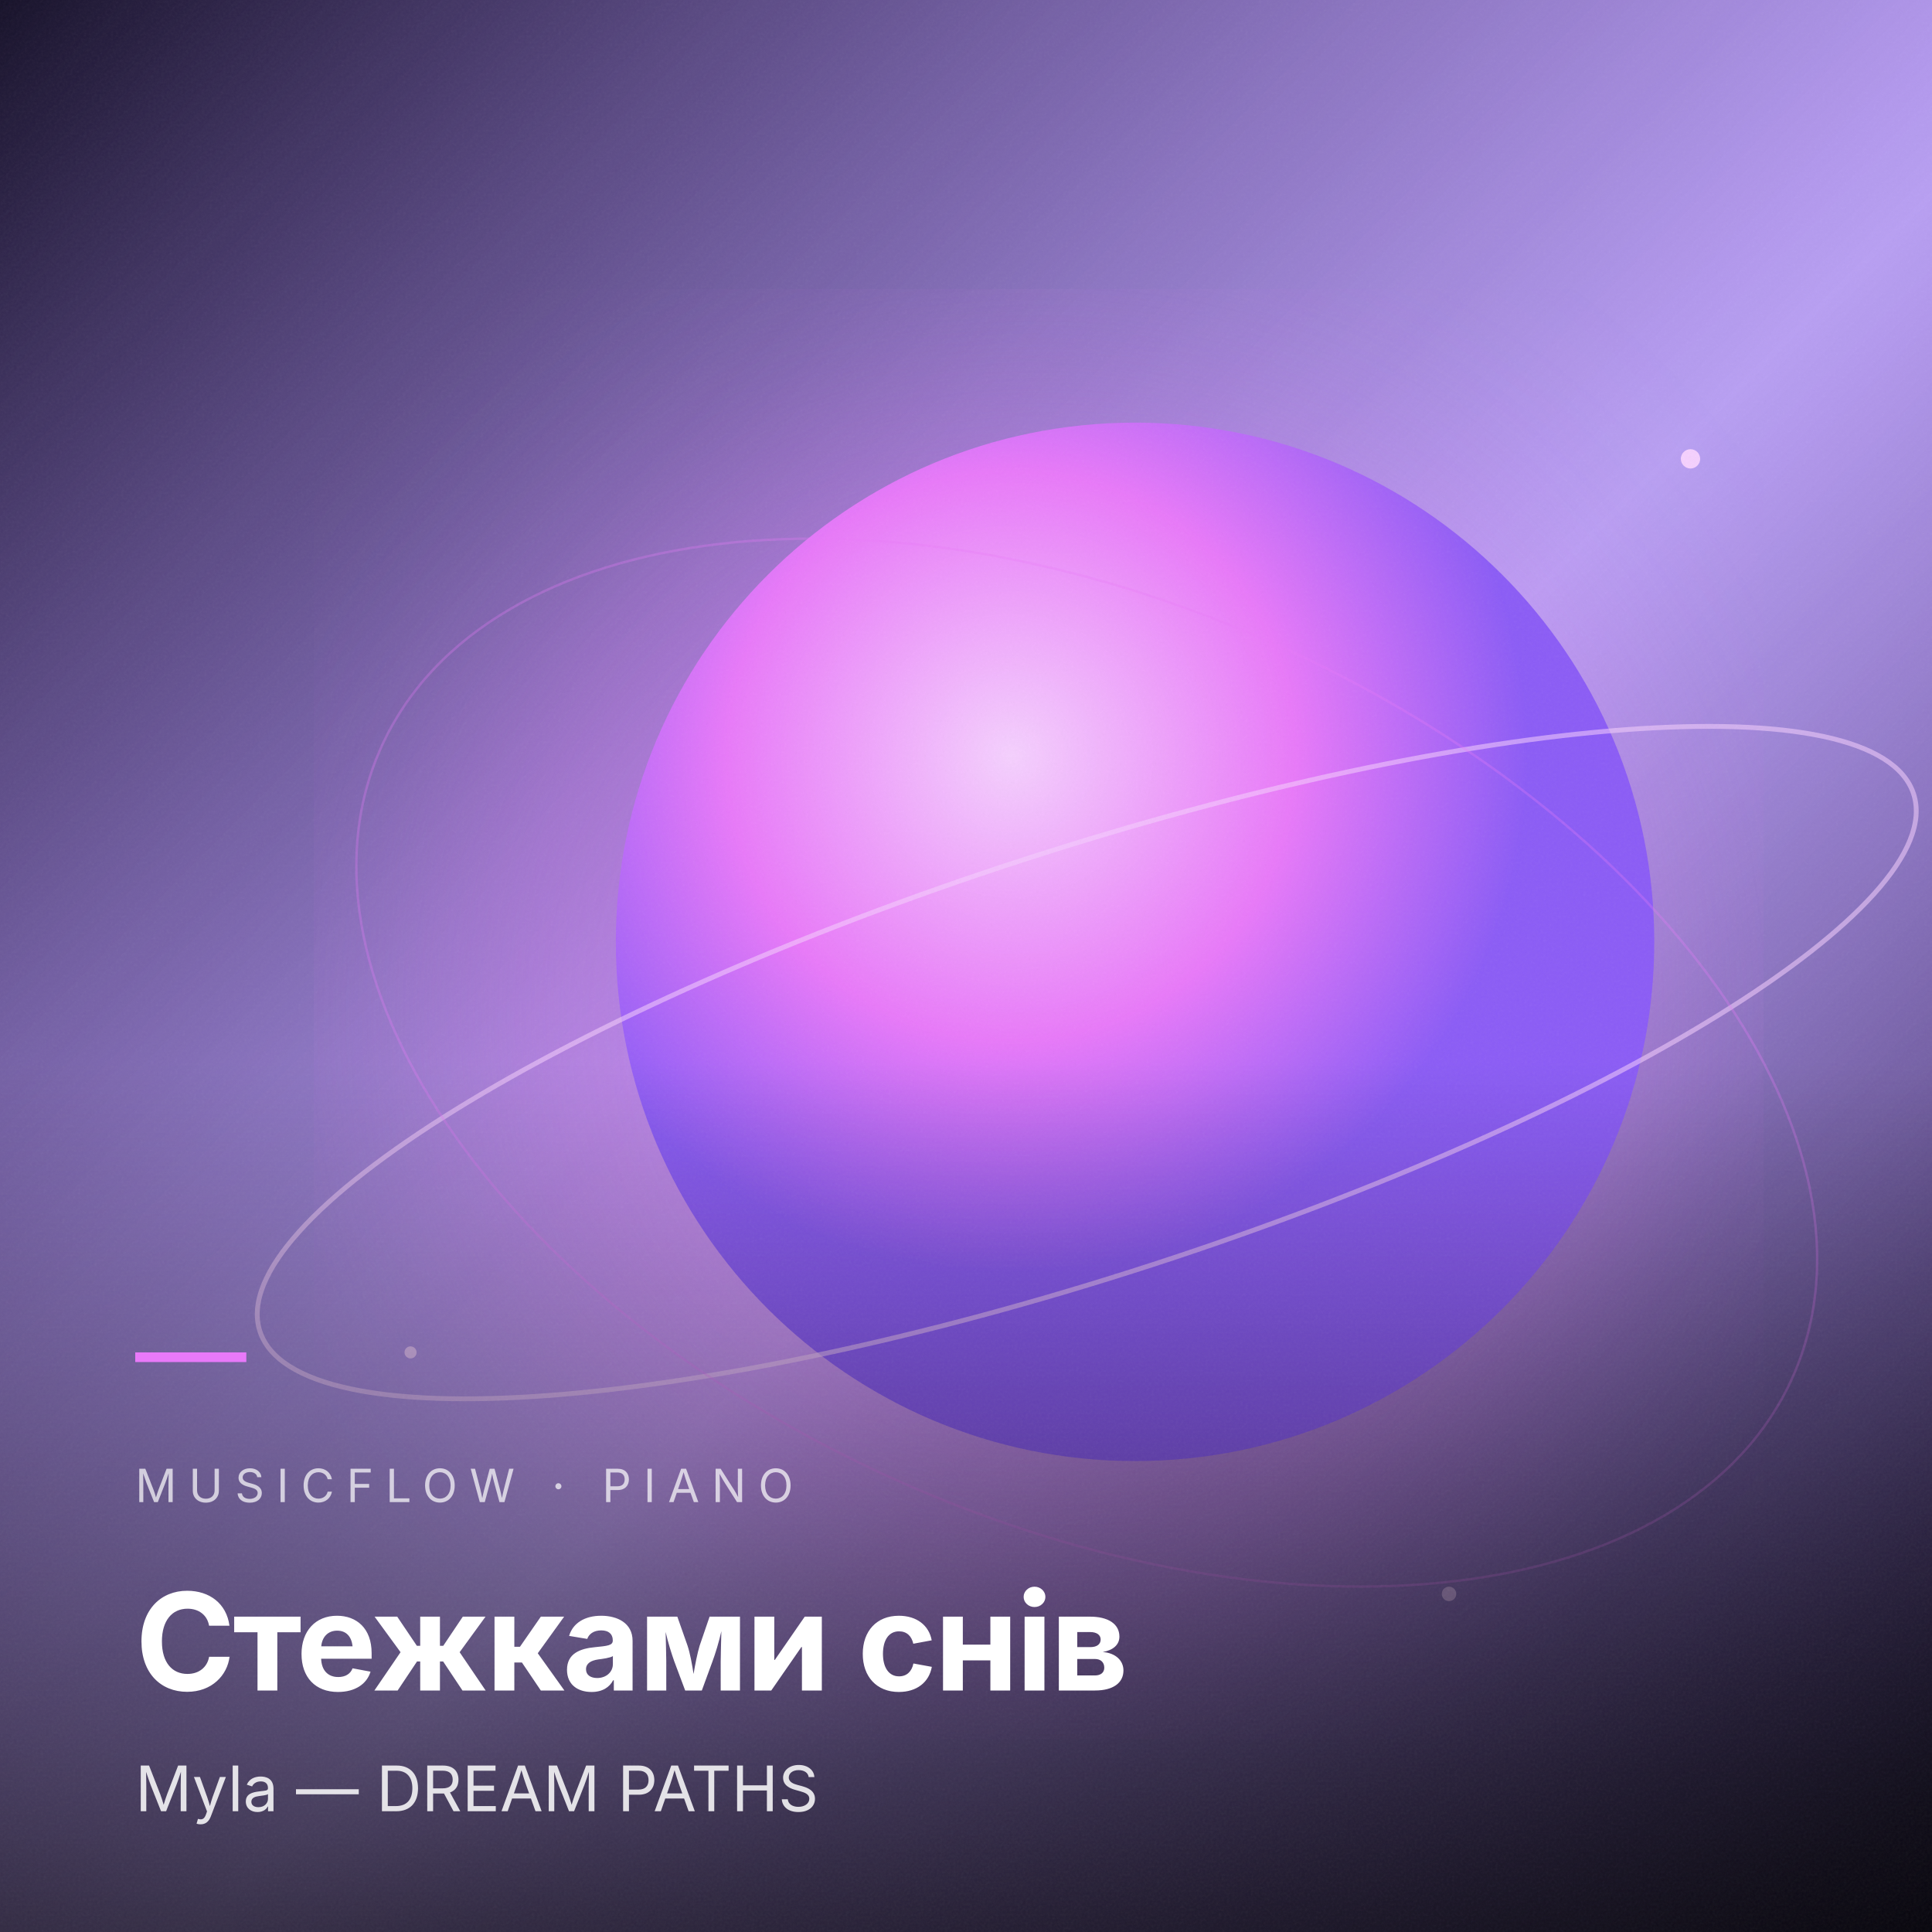
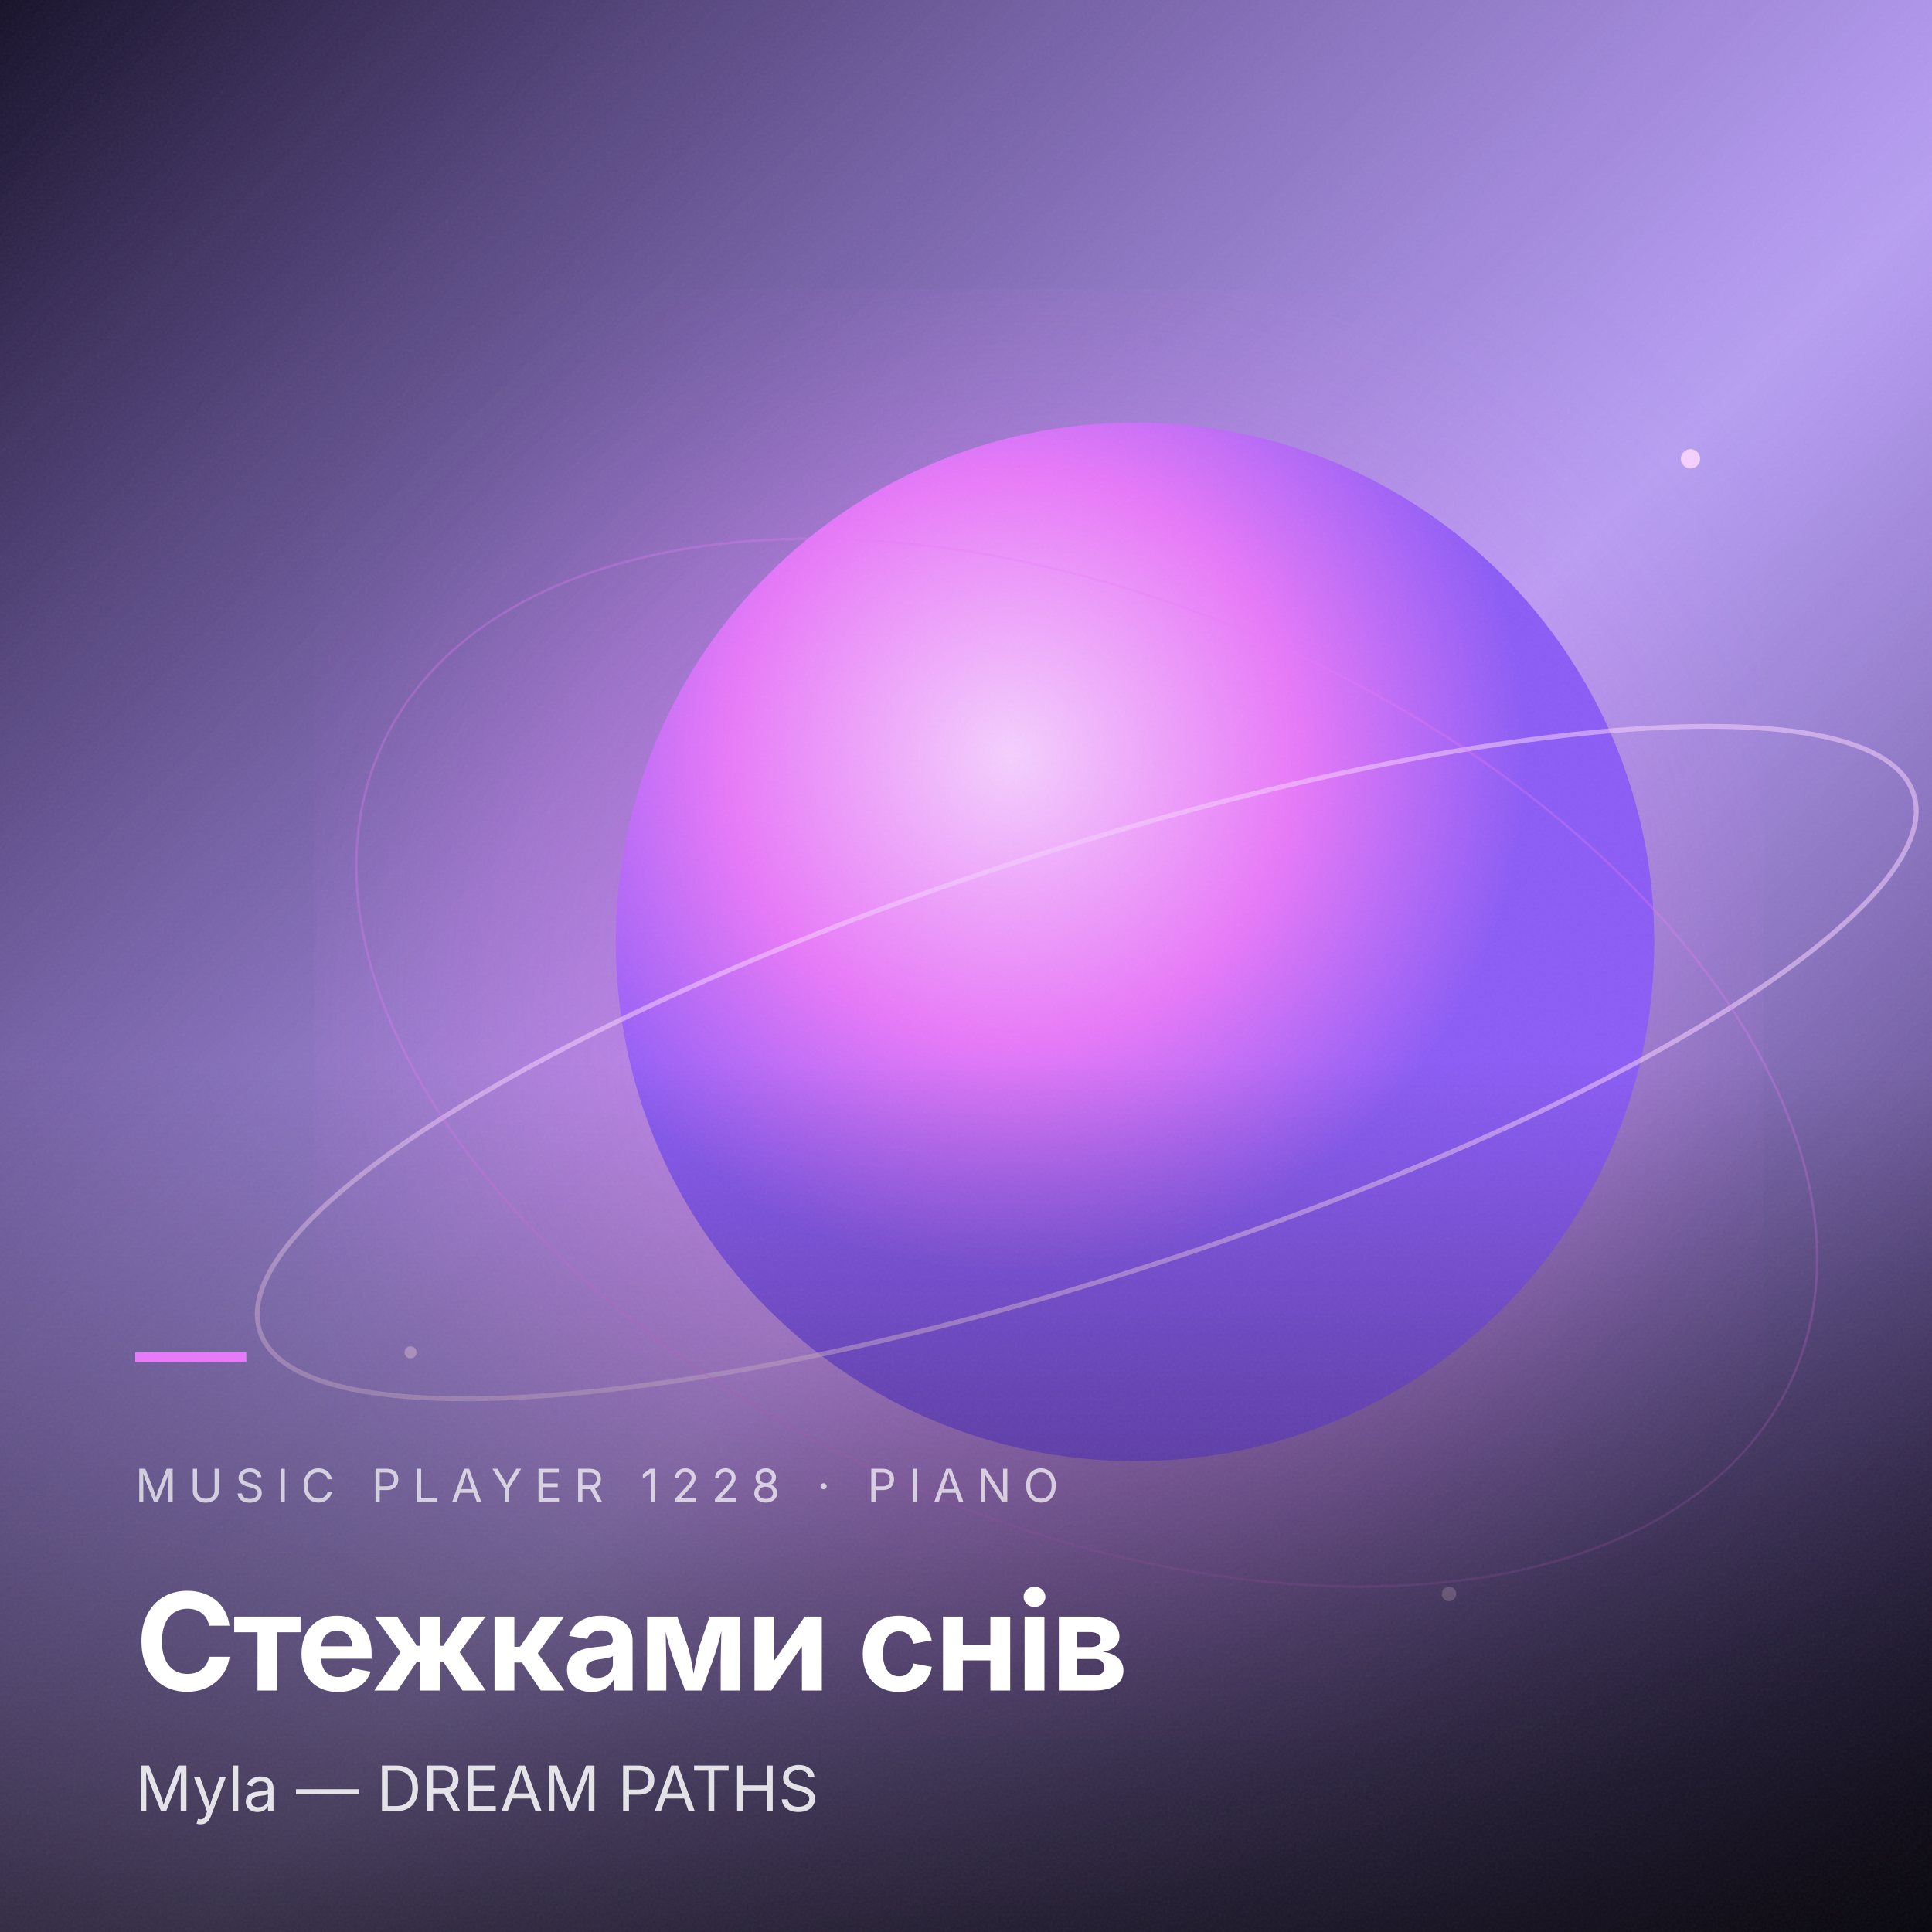
<svg xmlns="http://www.w3.org/2000/svg" viewBox="0 0 800 800" width="800" height="800">
  <defs>
    <linearGradient id="bg" x1="0" y1="0" x2="1" y2="1">
      <stop offset="0" stop-color="#140f26" />
      <stop offset="0.55" stop-color="#8b5cf6" stop-opacity="0.55" />
      <stop offset="1" stop-color="#140f26" />
    </linearGradient>
    <filter id="grain">
      <feTurbulence type="fractalNoise" baseFrequency="0.9" numOctaves="3" stitchTiles="stitch" />
      <feColorMatrix type="saturate" values="0" />
      <feComponentTransfer>
        <feFuncA type="linear" slope="0.055" />
      </feComponentTransfer>
    </filter>
    <linearGradient id="shade" x1="0" y1="0" x2="0" y2="1">
      <stop offset="0.55" stop-color="#000" stop-opacity="0" />
      <stop offset="1" stop-color="#000" stop-opacity="0.72" />
    </linearGradient>
  </defs>
  <rect width="800" height="800" fill="url(#bg)" />
  <defs>
    <radialGradient id="orb" cx="38%" cy="32%">
      <stop offset="0" stop-color="#f5d0fe" />
      <stop offset="55%" stop-color="#e879f9" />
      <stop offset="100%" stop-color="#8b5cf6" />
    </radialGradient>
    <filter id="blur">
      <feGaussianBlur stdDeviation="55" />
    </filter>
  </defs>
  <circle cx="430" cy="420" r="250" fill="#e879f9" opacity="0.35" filter="url(#blur)" />
  <circle cx="470" cy="390" r="215" fill="url(#orb)" />
  <ellipse cx="450" cy="440" rx="360" ry="88" fill="none" stroke="#f5d0fe" stroke-width="2" opacity="0.55" transform="rotate(-18 450 440)" />
  <ellipse cx="450" cy="440" rx="320" ry="190" fill="none" stroke="#e879f9" stroke-width="1" opacity="0.3" transform="rotate(24 450 440)" />
  <circle cx="700" cy="190" r="4" fill="#f5d0fe" />
  <circle cx="170" cy="560" r="2.5" fill="#f5d0fe" opacity="0.7" />
  <circle cx="600" cy="660" r="3" fill="#f5d0fe" opacity="0.5" />
  <rect width="800" height="800" fill="url(#shade)" />
  <rect width="800" height="800" filter="url(#grain)" />
  <g font-family="Inter, Segoe UI, Arial, sans-serif" fill="#fff">
-     <text x="56" y="622" font-size="19" letter-spacing="5" opacity="0.7">MUSICFLOW · PIANO</text>
+     <text x="56" y="622" font-size="19" letter-spacing="5" opacity="0.7">MUSIC PLAYER 1228 · PIANO</text>
    <text x="56" y="700" font-size="56" font-weight="700" letter-spacing="-1">Стежками снів</text>
    <text x="56" y="750" font-size="26" opacity="0.85">Myla — DREAM PATHS</text>
  </g>
  <rect x="56" y="560" width="46" height="4" fill="#e879f9" />
</svg>
